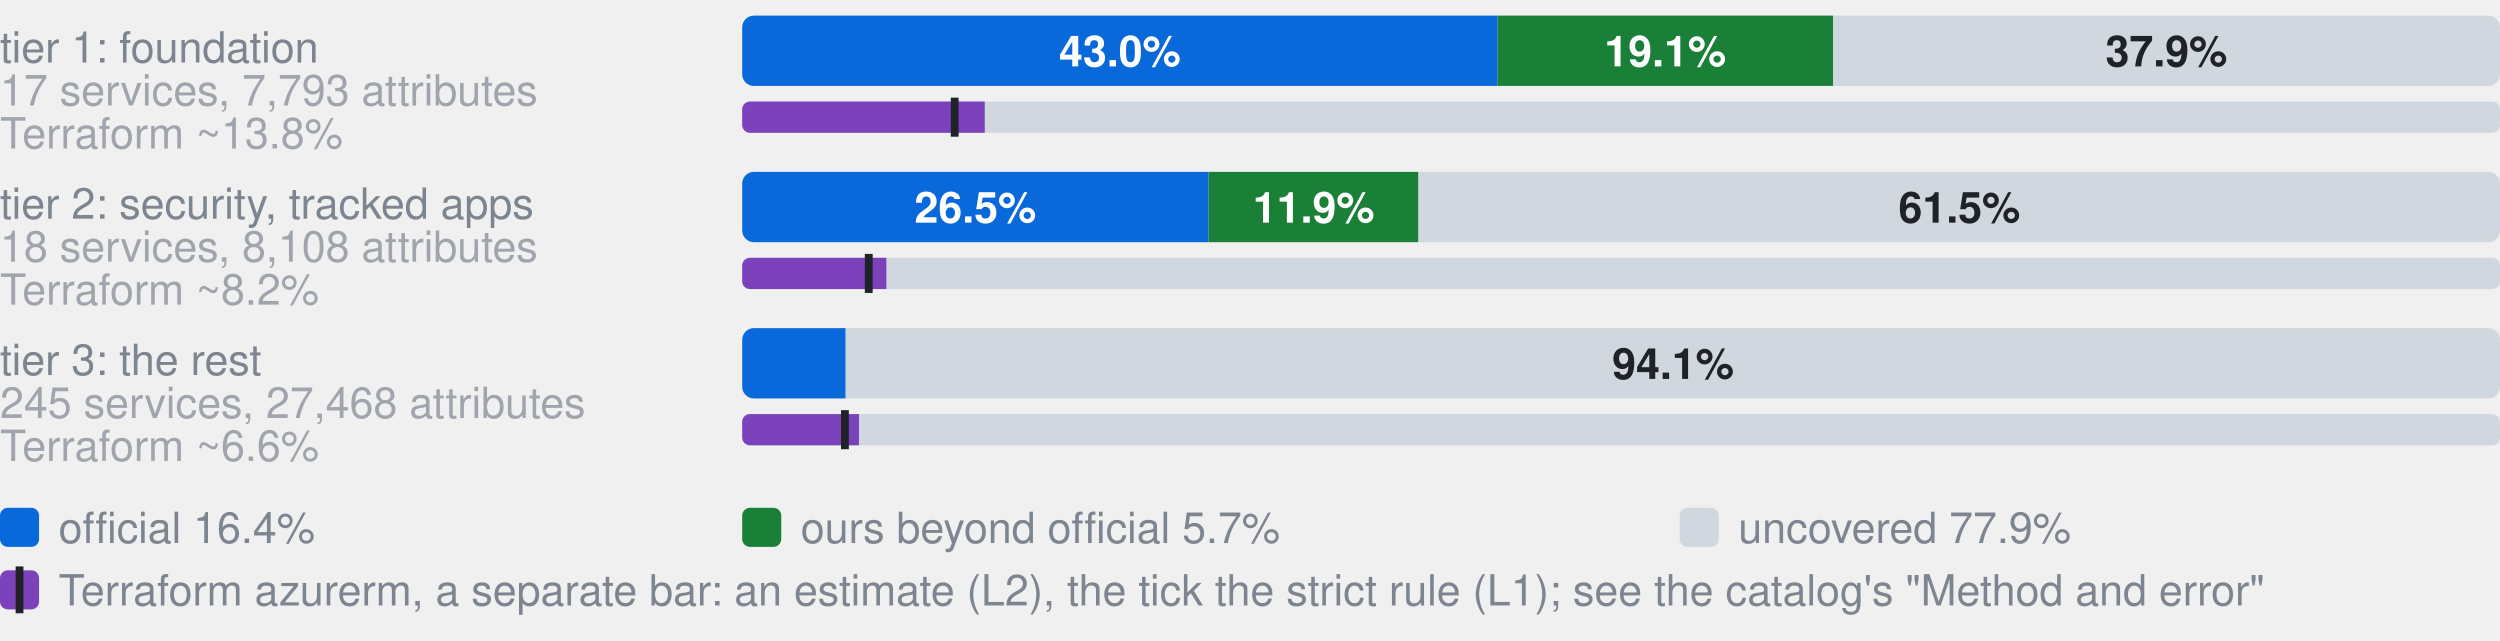
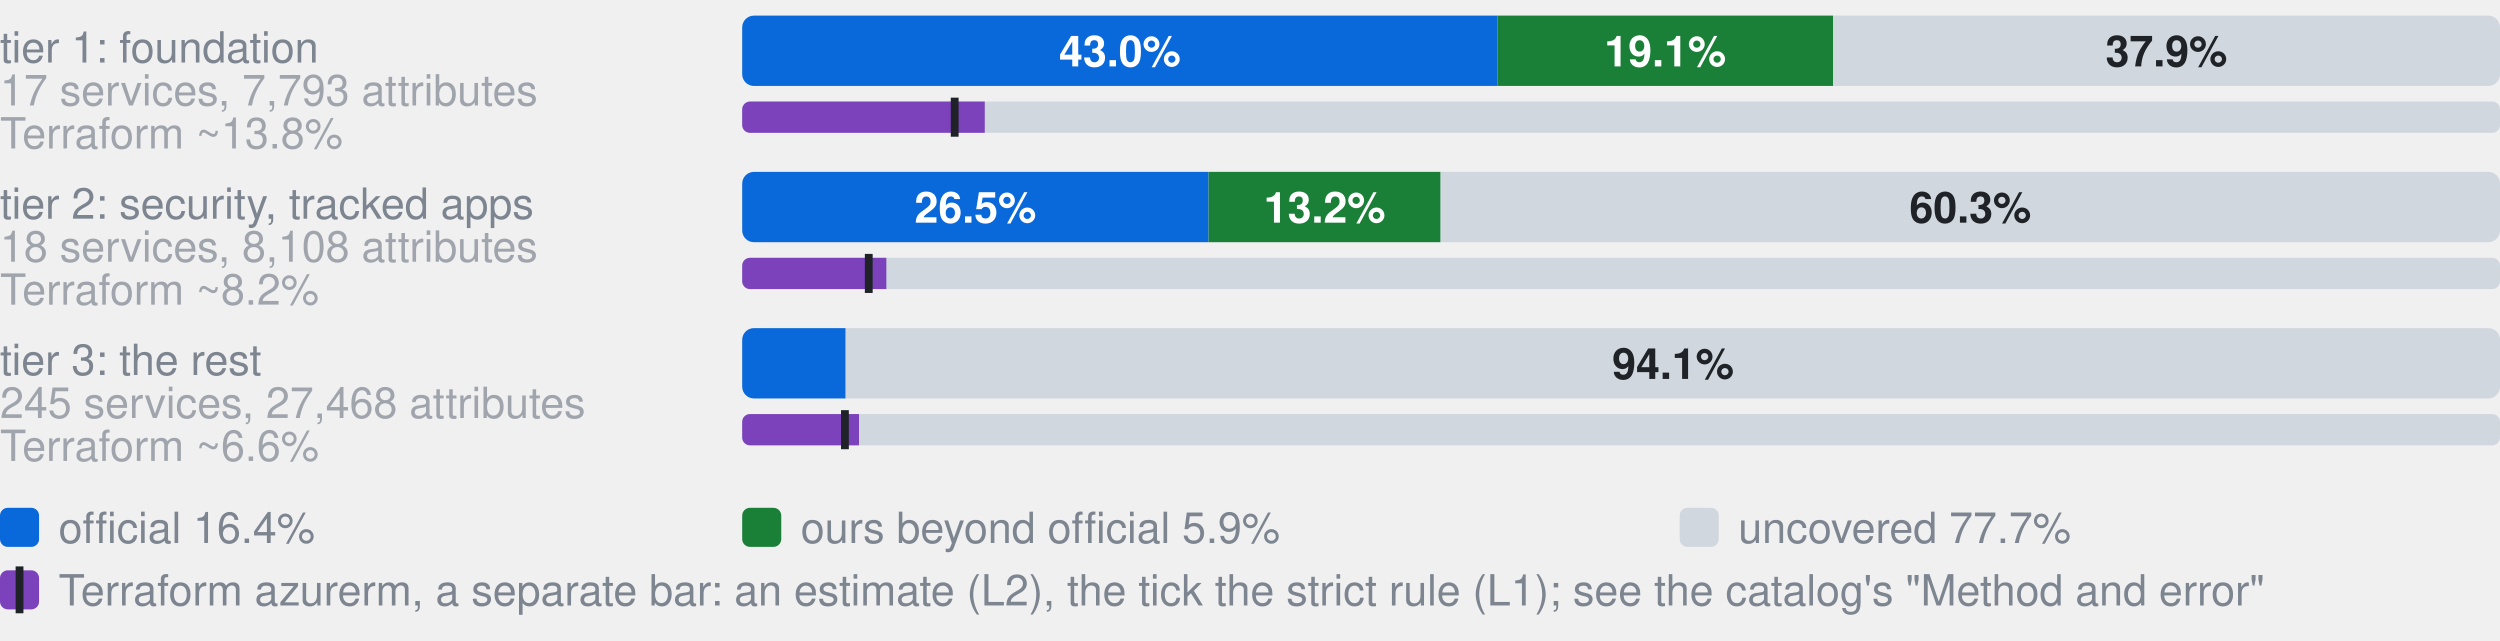
- <svg xmlns="http://www.w3.org/2000/svg" width="640" height="164" viewBox="0 0 640 164" role="img" aria-label="Coverage by tier. tier 1: foundation, 17 services, 7,793 attributes: 43.0% official, 19.1% ours beyond official, 37.9% uncovered, of 7793 attributes; Terraform azurerm, an estimate: 13.8% (L2), 12.1% by the strict rule (L1); tier 2: security, tracked apps, 18 services, 8,108 attributes: 26.5% official, 11.9% ours beyond official, 61.5% uncovered, of 8108 attributes; Terraform azurerm, an estimate: 8.2% (L2), 7.2% by the strict rule (L1); tier 3: the rest, 245 services, 27,468 attributes: 5.9% official, 0.0% ours beyond official, 94.1% uncovered, of 27468 attributes; Terraform azurerm, an estimate: 6.6% (L2), 5.9% by the strict rule (L1)">
+ <svg xmlns="http://www.w3.org/2000/svg" width="640" height="164" viewBox="0 0 640 164" role="img" aria-label="Coverage by tier. tier 1: foundation, 17 services, 7,793 attributes: 43.0% official, 19.1% ours beyond official, 37.9% uncovered, of 7793 attributes; Terraform azurerm, an estimate: 13.8% (L2), 12.1% by the strict rule (L1); tier 2: security, tracked apps, 18 services, 8,108 attributes: 26.5% official, 13.2% ours beyond official, 60.3% uncovered, of 8108 attributes; Terraform azurerm, an estimate: 8.2% (L2), 7.2% by the strict rule (L1); tier 3: the rest, 245 services, 27,468 attributes: 5.9% official, 0.0% ours beyond official, 94.1% uncovered, of 27468 attributes; Terraform azurerm, an estimate: 6.6% (L2), 5.9% by the strict rule (L1)">
  <style>text{font-family:-apple-system,BlinkMacSystemFont,"Segoe UI",Helvetica,Arial,sans-serif}.s{font-size:11px;font-weight:600}.t{font-size:11px;fill:#7d8590}.h{font-size:12px;font-weight:600;fill:#7d8590}</style>
  <text x="0" y="16.0" class="t">tier 1: foundation</text>
  <text x="0" y="27.0" class="t" opacity="0.7">17 services, 7,793 attributes</text>
  <clipPath id="g0">
    <rect x="190.0" y="4.0" width="450.0" height="18.0" rx="3" />
  </clipPath>
  <g clip-path="url(#g0)">
    <rect x="190.0" y="4.0" width="193.4" height="18.0" fill="#0969da" />
    <rect x="383.4" y="4.0" width="85.9" height="18.0" fill="#1a7f37" />
    <rect x="469.3" y="4.0" width="170.7" height="18.0" fill="#d0d7de" />
  </g>
  <text x="286.7" y="17.0" text-anchor="middle" fill="#fff" class="s">43.0%</text>
  <text x="426.3" y="17.0" text-anchor="middle" fill="#fff" class="s">19.1%</text>
  <text x="554.6" y="17.0" text-anchor="middle" fill="#1f2328" class="s">37.9%</text>
  <text x="0" y="38.0" class="t" opacity="0.7">Terraform ~13.8%</text>
  <clipPath id="t0">
    <rect x="190.0" y="26.0" width="450.0" height="8.0" rx="2" />
  </clipPath>
  <g clip-path="url(#t0)">
    <rect x="190.0" y="26.0" width="450.0" height="8.0" fill="#d0d7de" />
    <rect x="190.0" y="26.0" width="62.1" height="8.0" fill="#7b42bc" />
  </g>
  <rect x="243.4" y="25.0" width="2" height="10.0" fill="#1f2328" />
  <text x="0" y="56.0" class="t">tier 2: security, tracked apps</text>
  <text x="0" y="67.0" class="t" opacity="0.7">18 services, 8,108 attributes</text>
  <clipPath id="g1">
    <rect x="190.0" y="44.0" width="450.0" height="18.0" rx="3" />
  </clipPath>
  <g clip-path="url(#g1)">
    <rect x="190.0" y="44.0" width="119.4" height="18.0" fill="#0969da" />
-     <rect x="309.4" y="44.0" width="53.7" height="18.0" fill="#1a7f37" />
-     <rect x="363.2" y="44.0" width="276.8" height="18.0" fill="#d0d7de" />
+     <rect x="309.4" y="44.0" width="59.4" height="18.0" fill="#1a7f37" />
+     <rect x="368.8" y="44.0" width="271.2" height="18.0" fill="#d0d7de" />
  </g>
  <text x="249.7" y="57.0" text-anchor="middle" fill="#fff" class="s">26.5%</text>
-   <text x="336.3" y="57.0" text-anchor="middle" fill="#fff" class="s">11.9%</text>
-   <text x="501.6" y="57.0" text-anchor="middle" fill="#1f2328" class="s">61.5%</text>
+   <text x="339.1" y="57.0" text-anchor="middle" fill="#fff" class="s">13.2%</text>
+   <text x="504.4" y="57.0" text-anchor="middle" fill="#1f2328" class="s">60.3%</text>
  <text x="0" y="78.0" class="t" opacity="0.7">Terraform ~8.2%</text>
  <clipPath id="t1">
    <rect x="190.0" y="66.0" width="450.0" height="8.0" rx="2" />
  </clipPath>
  <g clip-path="url(#t1)">
    <rect x="190.0" y="66.0" width="450.0" height="8.0" fill="#d0d7de" />
    <rect x="190.0" y="66.0" width="36.9" height="8.0" fill="#7b42bc" />
  </g>
  <rect x="221.4" y="65.0" width="2" height="10.0" fill="#1f2328" />
  <text x="0" y="96.0" class="t">tier 3: the rest</text>
  <text x="0" y="107.0" class="t" opacity="0.7">245 services, 27,468 attributes</text>
  <clipPath id="g2">
    <rect x="190.0" y="84.0" width="450.0" height="18.0" rx="3" />
  </clipPath>
  <g clip-path="url(#g2)">
    <rect x="190.0" y="84.0" width="26.5" height="18.0" fill="#0969da" />
    <rect x="216.5" y="84.0" width="0.0" height="18.0" fill="#1a7f37" />
    <rect x="216.5" y="84.0" width="423.5" height="18.0" fill="#d0d7de" />
  </g>
  <text x="428.3" y="97.0" text-anchor="middle" fill="#1f2328" class="s">94.1%</text>
  <text x="0" y="118.0" class="t" opacity="0.7">Terraform ~6.6%</text>
  <clipPath id="t2">
    <rect x="190.0" y="106.0" width="450.0" height="8.0" rx="2" />
  </clipPath>
  <g clip-path="url(#t2)">
    <rect x="190.0" y="106.0" width="450.0" height="8.0" fill="#d0d7de" />
    <rect x="190.0" y="106.0" width="29.9" height="8.0" fill="#7b42bc" />
  </g>
  <rect x="215.3" y="105.0" width="2" height="10.0" fill="#1f2328" />
  <rect x="0" y="130" width="10" height="10" rx="2" fill="#0969da" />
  <text x="15" y="139" class="t">official 16.4%</text>
  <rect x="190" y="130" width="10" height="10" rx="2" fill="#1a7f37" />
-   <text x="205" y="139" class="t">ours beyond official 5.7%</text>
+   <text x="205" y="139" class="t">ours beyond official 5.9%</text>
  <rect x="430" y="130" width="10" height="10" rx="2" fill="#d0d7de" />
-   <text x="445" y="139" class="t">uncovered 77.9%</text>
+   <text x="445" y="139" class="t">uncovered 77.7%</text>
  <rect x="0" y="146" width="10" height="10" rx="2" fill="#7b42bc" />
  <rect x="4" y="145" width="2" height="12" fill="#1f2328" />
  <text x="15" y="155" class="t">Terraform azurerm, a separate bar: an estimate (L2), the tick the strict rule (L1); see the catalog's "Method and error"</text>
</svg>
